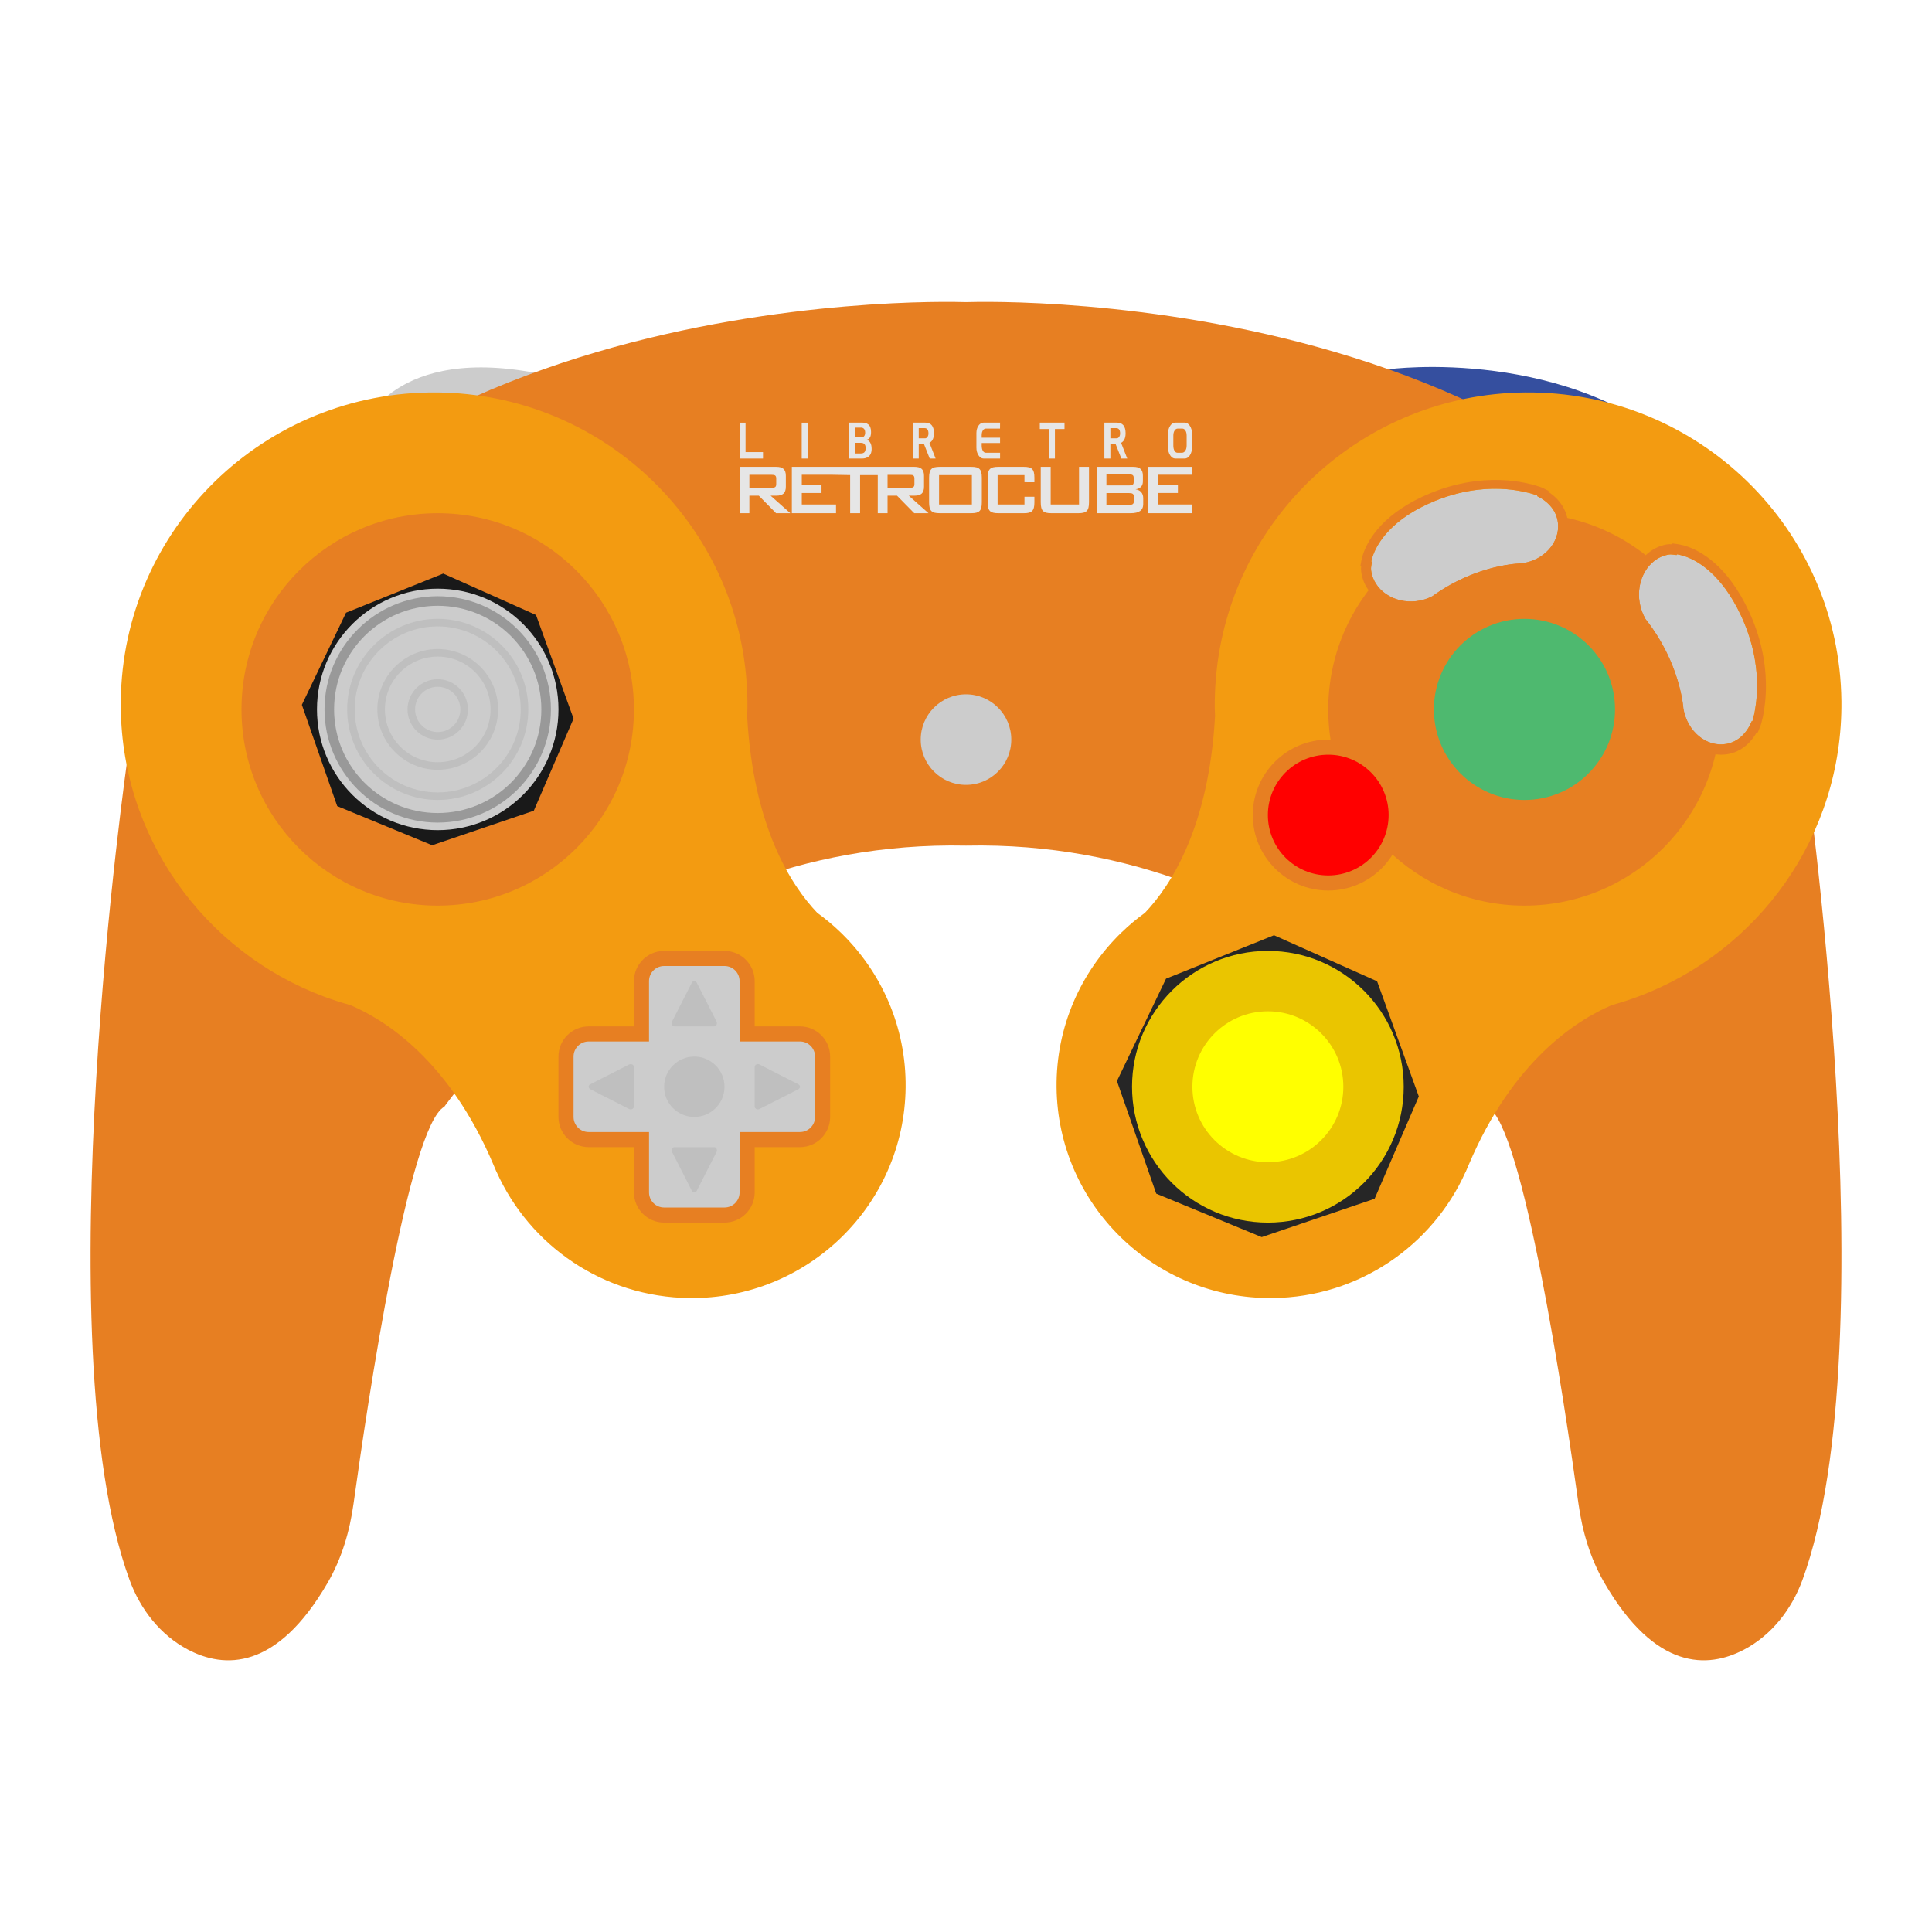
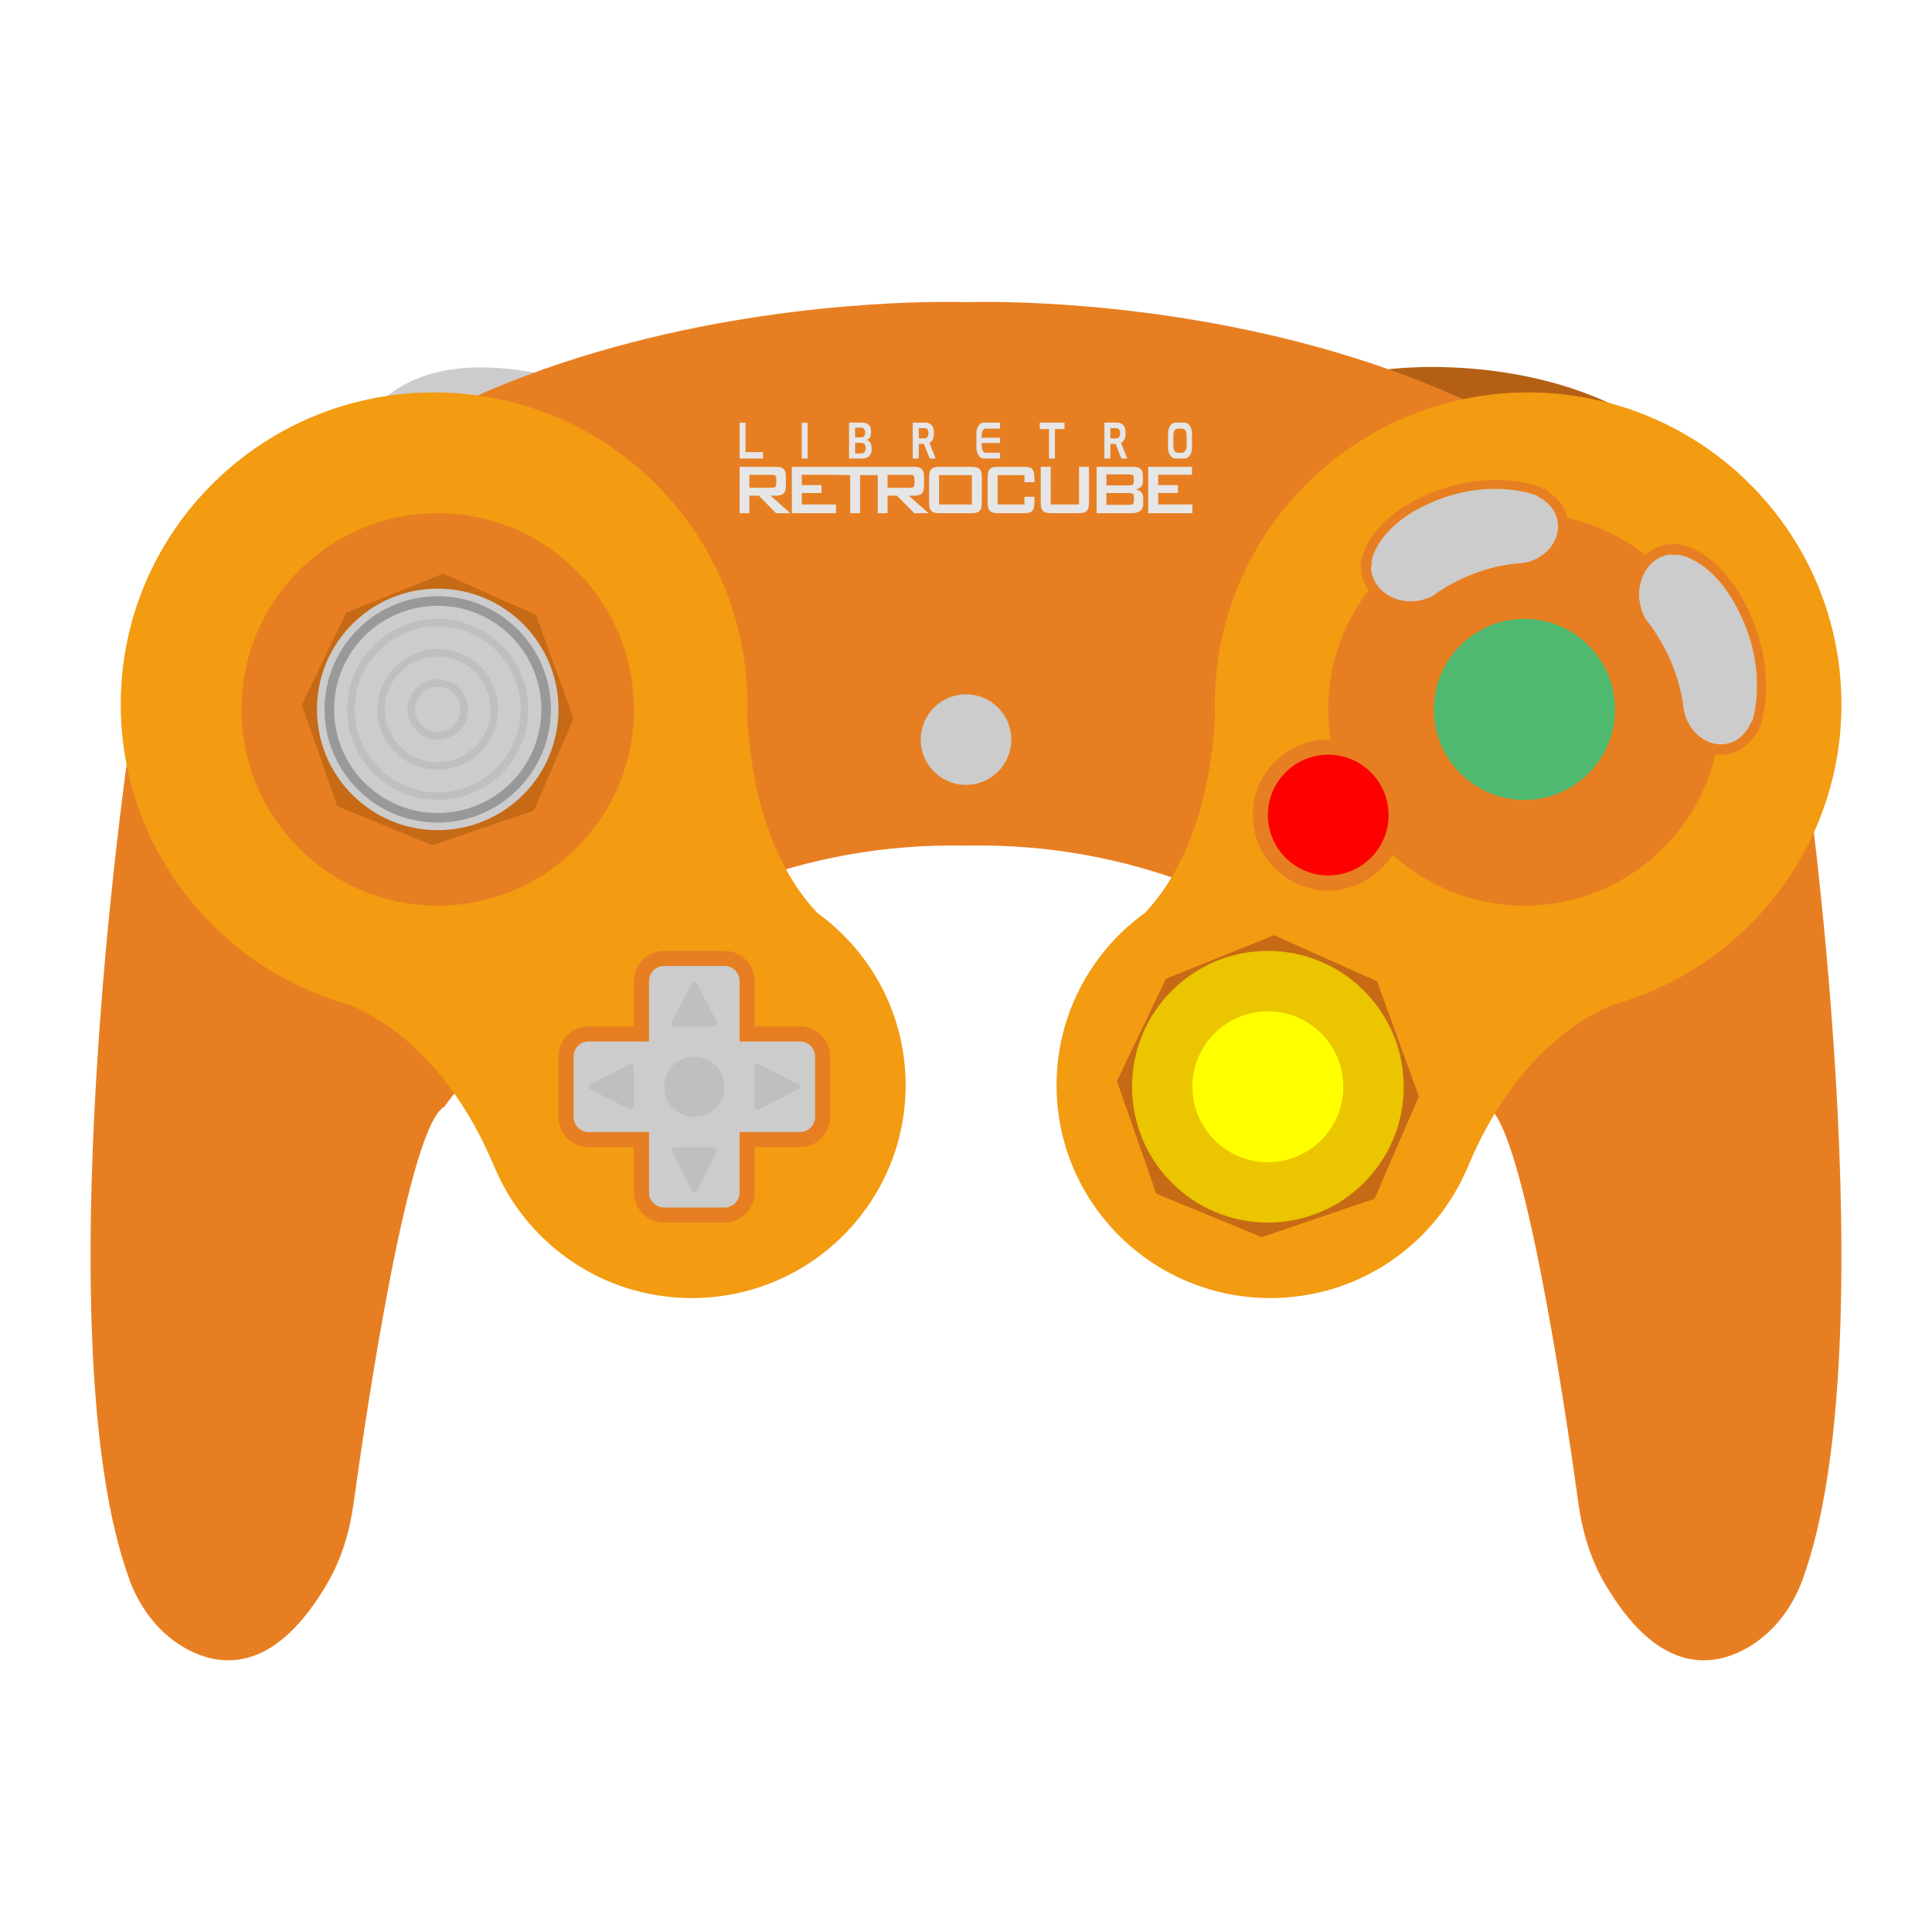
<svg xmlns="http://www.w3.org/2000/svg" viewBox="0 0 341.333 341.333" height="256" width="256" xml:space="preserve" id="svg2" version="1.1">
  <defs id="defs6">
    <clipPath id="clipPath18" clipPathUnits="userSpaceOnUse">
      <path id="path16" d="M 0,256 H 256 V 0 H 0 Z" />
    </clipPath>
    <clipPath id="clipPath26" clipPathUnits="userSpaceOnUse">
      <path id="path24" d="M 3.999,224 H 252.001 V 28 H 3.999 Z" />
    </clipPath>
  </defs>
  <g id="g22" transform="matrix(1.333333,0,0,-1.333333,0,341.3333)" />
-   <path id="path38" style="fill:#354f9f;fill-opacity:1;fill-rule:nonzero;stroke:none;stroke-width:1.333" d="m 245.333,65.236 c 0,0 32.249,-4.343 53.335,15.6 l -39.336,-5.557 z" />
+   <path id="path38" style="fill:#b46014;fill-opacity:1;fill-rule:nonzero;stroke:none;stroke-width:1.333" d="m 245.333,65.236 c 0,0 32.249,-4.343 53.335,15.6 l -39.336,-5.557 z" />
  <path id="path42" style="fill:#cccccc;fill-opacity:1;fill-rule:nonzero;stroke:none;stroke-width:1.333" d="m 64,75.577 c 0,0 5.473,-15.023 32,-9.412 l -13.164,9.412 z" />
  <path id="path46" style="fill:#e77f22;fill-opacity:1;fill-rule:nonzero;stroke:none;stroke-width:1.333" d="m 318.768,133.688 c -28.28,-83.313 -143.065,-80.473 -148.101,-80.309 -5.036,-0.164 -119.82,-3.004 -148.101,80.309 0,0 -14.979,103.62 0.315,145.424 1.905,5.211 5.452,9.773 10.347,12.343 6.324,3.319 15.62,3.797 24.689,-11.876 2.467,-4.263 3.873,-9.059 4.549,-13.944 2.495,-18.043 9.759,-66.657 16.032,-70.104 0,0 33.04,-47.383 92.169,-46.131 59.131,-1.252 92.169,46.131 92.169,46.131 6.273,3.447 13.537,52.061 16.033,70.104 0.675,4.885 2.081,9.681 4.549,13.944 9.068,15.673 18.364,15.195 24.688,11.876 4.895,-2.569 8.441,-7.132 10.347,-12.343 15.295,-41.804 0.315,-145.424 0.315,-145.424" />
  <path id="path50" style="fill:#f39b11;fill-opacity:1;fill-rule:nonzero;stroke:none;stroke-width:1.333" d="m 198.103,164.777 -0.011,-0.004 c 0,0 0.017,-0.008 0.037,-0.02 1.296,-1.255 2.683,-2.419 4.152,-3.48 4.548,-4.771 11.307,-15.087 12.387,-34.808 -0.016,-0.48 -0.051,-0.951 -0.053,-1.435 -0.019,-1.735 0.057,-3.451 0.199,-5.147 -0.003,-0.025 -0.001,-0.051 -0.001,-0.077 l 0.005,0.001 c 2.345,-28.016 25.773,-50.169 54.571,-50.471 30.575,-0.319 55.62,24.092 55.941,54.533 0.252,23.845 -14.743,44.307 -35.94,52.215 l 0.005,0.003 -0.012,-0.003 c -1.507,0.563 -3.039,1.051 -4.592,1.481 -6.243,2.648 -17.504,9.795 -25.305,28.215 -0.103,0.24 -0.205,0.473 -0.304,0.716 -0.075,0.177 -0.155,0.353 -0.232,0.544 l -0.011,-0.008 c -5.829,13.007 -18.859,22.141 -34.103,22.299 -20.863,0.217 -37.949,-16.443 -38.168,-37.212 -0.112,-10.707 4.288,-20.412 11.435,-27.343" />
-   <path id="path54" style="fill:#262626;fill-opacity:1;fill-rule:nonzero;stroke:none;stroke-width:1.333" d="m 225.084,165.233 -19.08,7.673 -8.671,18.083 6.943,19.896 18.637,7.681 19.945,-6.777 7.808,-18.08 -7.372,-20.347 z" />
+   <path id="path54" style="fill:#c66a16;fill-opacity:1;fill-rule:nonzero;stroke:none;stroke-width:1.333" d="m 225.084,165.233 -19.08,7.673 -8.671,18.083 6.943,19.896 18.637,7.681 19.945,-6.777 7.808,-18.08 -7.372,-20.347 z" />
  <path id="path58" style="fill:#f39b11;fill-opacity:1;fill-rule:nonzero;stroke:none;stroke-width:1.333" d="m 148.564,164.777 0.011,-0.004 c 0,0 -0.017,-0.008 -0.037,-0.02 -1.296,-1.255 -2.683,-2.419 -4.152,-3.48 -4.548,-4.771 -11.307,-15.087 -12.387,-34.808 0.016,-0.48 0.051,-0.951 0.053,-1.435 0.019,-1.735 -0.057,-3.451 -0.199,-5.147 0.003,-0.025 0.001,-0.051 0.001,-0.077 l -0.005,0.001 C 129.504,91.791 106.076,69.638 77.278,69.337 46.704,69.018 21.658,93.429 21.337,123.87 c -0.252,23.845 14.743,44.307 35.94,52.215 l -0.005,0.003 0.012,-0.003 c 1.507,0.563 3.039,1.051 4.592,1.481 6.243,2.648 17.504,9.795 25.305,28.215 0.103,0.24 0.205,0.473 0.304,0.716 0.075,0.177 0.155,0.353 0.232,0.544 l 0.011,-0.008 c 5.829,13.007 18.859,22.141 34.103,22.299 20.863,0.217 37.949,-16.443 38.168,-37.212 0.112,-10.707 -4.288,-20.412 -11.435,-27.343" />
  <path id="path62" style="fill:#e77f22;fill-opacity:1;fill-rule:nonzero;stroke:none;stroke-width:1.333" d="m 304,125.332 c -0.001,19.145 -15.523,34.668 -34.668,34.668 -19.144,0.001 -34.667,-15.52 -34.665,-34.665 0,-19.147 15.521,-34.668 34.667,-34.668 19.141,0.001 34.665,15.523 34.667,34.665" />
  <path id="path66" style="fill:#e77f22;fill-opacity:1;fill-rule:nonzero;stroke:none;stroke-width:1.333" d="m 269.333,106.667 c -10.293,0 -18.667,8.373 -18.667,18.667 C 250.667,135.627 259.04,144 269.333,144 279.627,144 288,135.627 288,125.333 288,115.04 279.627,106.667 269.333,106.667" />
  <path id="path70" style="fill:#4eb96f;fill-opacity:1;fill-rule:nonzero;stroke:none;stroke-width:1.333" d="m 285.333,125.333 c 0,8.836 -7.164,16 -16,16 -8.836,0 -16,-7.164 -16,-16 0,-8.836 7.164,-16 16,-16 8.836,0 16,7.164 16,16" />
  <path id="path74" style="fill:#e77f22;fill-opacity:1;fill-rule:nonzero;stroke:none;stroke-width:1.333" d="m 234.667,130.667 c -7.352,0 -13.333,5.981 -13.333,13.333 0,7.352 5.981,13.333 13.333,13.333 7.352,0 13.333,-5.981 13.333,-13.333 0,-7.352 -5.981,-13.333 -13.333,-13.333" />
  <path id="path78" style="fill:#ff0000;fill-opacity:1;fill-rule:nonzero;stroke:none;stroke-width:1.333" d="m 245.333,144 c 0,5.891 -4.776,10.667 -10.667,10.667 C 228.776,154.667 224,149.891 224,144 c 0,-5.891 4.776,-10.667 10.667,-10.667 5.891,0 10.667,4.776 10.667,10.667" />
  <path id="path82" style="fill:#cccccc;fill-opacity:1;fill-rule:nonzero;stroke:none;stroke-width:1.333" d="m 271.579,87.655 0.025,-0.109 c 0,0 -0.421,-0.161 -1.084,-0.353 -0.267,-0.081 -0.521,-0.151 -0.8,-0.203 -2.893,-0.704 -8.911,-1.487 -16.271,1.533 -7.645,3.139 -10.084,7.461 -10.843,9.508 -0.047,0.12 -0.084,0.235 -0.121,0.357 -0.153,0.485 -0.216,0.817 -0.216,0.817 l 0.121,0.068 c -0.071,0.488 -0.217,0.96 -0.156,1.467 0.425,3.503 4.015,5.949 8.017,5.464 1.012,-0.123 1.951,-0.425 2.785,-0.859 l 0.005,10e-4 c 7.988,-5.777 15.717,-5.807 15.717,-5.807 4.003,-0.485 6.904,-3.719 6.48,-7.223 -0.255,-2.104 -1.719,-3.727 -3.661,-4.663" />
  <path id="path86" style="fill:#e77f22;fill-opacity:1;fill-rule:nonzero;stroke:none;stroke-width:1.333" d="m 260.77,85 c -2.695,0.327 -5.395,1.04 -8.025,2.12 -8.144,3.343 -10.899,7.996 -11.816,10.473 l -0.148,0.435 c -0.18,0.572 -0.253,0.968 -0.253,0.968 l -0.181,0.983 0.137,0.08 c -0.032,0.272 -0.044,0.572 -0.005,0.893 0.527,4.345 4.996,7.392 9.961,6.789 1.219,-0.148 2.384,-0.507 3.463,-1.067 5.627,-4.04 10.835,-5.156 13.459,-5.473 0.813,-0.099 1.301,-0.109 1.357,-0.109 0.009,-0.001 0.02,-0.003 0.029,-0.004 5.18,-0.628 8.776,-4.645 8.251,-8.984 -0.253,-2.089 -1.489,-3.937 -3.445,-5.207 l 0.043,-0.184 -1.244,-0.596 c 0,0 -0.477,-0.183 -1.227,-0.401 -0.315,-0.095 -0.632,-0.18 -0.979,-0.245 -1.957,-0.479 -5.268,-0.968 -9.376,-0.471 m 0.187,1.537 c 3.867,-0.468 6.939,0.008 8.765,0.451 0.277,0.053 0.532,0.123 0.799,0.203 0.663,0.193 1.084,0.355 1.084,0.355 l -0.025,0.109 c 1.943,0.935 3.407,2.559 3.661,4.663 0.424,3.504 -2.476,6.737 -6.48,7.221 0,0 -0.58,0.003 -1.587,0.125 -2.667,0.323 -8.331,1.488 -14.131,5.683 l -0.005,-0.003 c -0.835,0.435 -1.773,0.737 -2.785,0.86 -4.003,0.485 -7.592,-1.961 -8.017,-5.465 -0.061,-0.505 0.085,-0.979 0.156,-1.465 l -0.121,-0.069 c 0,0 0.063,-0.331 0.216,-0.816 0.037,-0.123 0.075,-0.237 0.121,-0.357 0.759,-2.048 3.197,-6.371 10.843,-9.508 2.715,-1.115 5.247,-1.711 7.507,-1.985" />
  <path id="path90" style="fill:#cccccc;fill-opacity:1;fill-rule:nonzero;stroke:none;stroke-width:1.333" d="m 309.492,127.402 0.111,0.02 c 0,0 0.139,-0.443 0.296,-1.135 0.065,-0.277 0.121,-0.544 0.159,-0.832 0.547,-3.015 1,-9.244 -2.437,-16.636 -3.573,-7.68 -8.047,-9.943 -10.144,-10.605 -0.123,-0.041 -0.24,-0.072 -0.365,-0.104 -0.496,-0.131 -0.832,-0.176 -0.832,-0.176 l -0.063,0.128 c -0.492,-0.044 -0.975,-0.168 -1.48,-0.077 -3.492,0.635 -5.751,4.463 -5.043,8.549 0.18,1.033 0.535,1.98 1.017,2.813 l -0.003,0.005 c 6.241,7.883 6.699,15.825 6.699,15.825 0.708,4.087 4.113,6.885 7.607,6.251 2.099,-0.381 3.647,-1.977 4.479,-4.027" />
  <path id="path94" style="fill:#e77f22;fill-opacity:1;fill-rule:nonzero;stroke:none;stroke-width:1.333" d="m 311.559,116.143 c -0.476,-2.751 -1.341,-5.485 -2.571,-8.128 -3.805,-8.18 -8.629,-10.748 -11.167,-11.552 l -0.444,-0.125 c -0.584,-0.153 -0.987,-0.207 -0.987,-0.207 l -0.996,-0.132 -0.072,0.147 c -0.276,-0.017 -0.577,-0.013 -0.897,0.045 -4.333,0.787 -7.144,5.552 -6.265,10.621 0.216,1.244 0.64,2.421 1.263,3.499 4.365,5.553 5.773,10.843 6.237,13.521 0.144,0.831 0.181,1.332 0.185,1.389 10e-4,0.009 0.003,0.02 0.004,0.029 0.917,5.288 5.149,8.757 9.475,7.971 2.083,-0.379 3.869,-1.752 5.037,-3.835 l 0.185,0.035 0.531,-1.313 c 0,0 0.157,-0.5 0.335,-1.283 0.077,-0.329 0.145,-0.66 0.192,-1.02 0.372,-2.039 0.681,-5.469 -0.045,-9.663 m -1.533,0.279 c 0.684,3.947 0.376,7.131 0.032,9.033 -0.037,0.289 -0.093,0.555 -0.16,0.833 -0.157,0.691 -0.295,1.135 -0.295,1.135 l -0.112,-0.021 c -0.831,2.051 -2.38,3.645 -4.479,4.027 -3.493,0.635 -6.899,-2.164 -7.607,-6.251 0,0 -0.035,-0.596 -0.212,-1.624 -0.472,-2.723 -1.955,-8.477 -6.485,-14.201 l 10e-4,-0.004 c -0.481,-0.835 -0.837,-1.781 -1.016,-2.815 -0.708,-4.087 1.549,-7.915 5.043,-8.548 0.504,-0.092 0.987,0.032 1.48,0.077 l 0.063,-0.129 c 0,0 0.336,0.047 0.831,0.176 0.125,0.032 0.243,0.064 0.365,0.104 2.097,0.664 6.572,2.927 10.144,10.605 1.268,2.728 2.007,5.295 2.407,7.603" />
  <path id="path98" style="fill:#eac500;fill-opacity:1;fill-rule:nonzero;stroke:none;stroke-width:1.333" d="m 248,191.997 c 0,13.253 -10.741,24.004 -24.001,24.003 -13.255,-0.001 -23.996,-10.748 -23.999,-24.007 0.003,-13.244 10.745,-23.989 23.996,-23.993 13.263,0.004 24.005,10.749 24.004,23.997" />
  <path id="path102" style="fill:#ffff00;fill-opacity:1;fill-rule:nonzero;stroke:none;stroke-width:1.333" d="m 237.333,191.999 c 0.005,7.363 -5.973,13.337 -13.335,13.335 -7.364,0.003 -13.331,-5.973 -13.332,-13.333 0,-7.364 5.968,-13.332 13.335,-13.333 7.36,0.001 13.337,5.972 13.332,13.332" />
  <path id="path106" style="fill:#e77f22;fill-opacity:1;fill-rule:nonzero;stroke:none;stroke-width:1.333" d="m 112,125.332 c -0.001,19.145 -15.523,34.668 -34.668,34.668 -19.144,0.001 -34.667,-15.52 -34.665,-34.665 0,-19.147 15.521,-34.668 34.667,-34.668 C 96.475,90.668 111.999,106.189 112,125.332" />
-   <path id="path110" style="fill:#191919;fill-opacity:1;fill-rule:nonzero;stroke:none;stroke-width:1.333" d="m 78.307,101.333 -17.171,6.912 -7.804,16.277 6.244,17.896 16.779,6.915 17.952,-6.1 7.025,-16.273 -6.632,-18.308 z" />
+   <path id="path110" style="fill:#c66a16;fill-opacity:1;fill-rule:nonzero;stroke:none;stroke-width:1.333" d="m 78.307,101.333 -17.171,6.912 -7.804,16.277 6.244,17.896 16.779,6.915 17.952,-6.1 7.025,-16.273 -6.632,-18.308 z" />
  <path id="path114" style="fill:#e77f22;fill-opacity:1;fill-rule:nonzero;stroke:none;stroke-width:1.333" d="m 170.667,121.333 c -5.147,0 -9.333,4.187 -9.333,9.333 0,5.147 4.187,9.333 9.333,9.333 5.147,0 9.333,-4.187 9.333,-9.333 0,-5.147 -4.187,-9.333 -9.333,-9.333" />
  <path id="path118" style="fill:#cccccc;fill-opacity:1;fill-rule:nonzero;stroke:none;stroke-width:1.333" d="m 178.667,130.667 c 0,4.419 -3.581,8 -8,8 -4.419,0 -8,-3.581 -8,-8 0,-4.419 3.581,-8 8,-8 4.419,0 8,3.581 8,8" />
  <path id="path122" style="fill:#e77f22;fill-opacity:1;fill-rule:nonzero;stroke:none;stroke-width:1.333" d="M 128,168 H 117.333 C 114.392,168 112,170.392 112,173.333 v 8 h -8 c -2.941,0 -5.333,2.392 -5.333,5.333 v 10.667 c 0,2.941 2.392,5.333 5.333,5.333 h 8 v 8 C 112,213.608 114.392,216 117.333,216 H 128 c 2.941,0 5.333,-2.392 5.333,-5.333 v -8 h 8 c 2.941,0 5.333,-2.392 5.333,-5.333 v -10.667 c 0,-2.941 -2.392,-5.333 -5.333,-5.333 h -8 v -8 C 133.333,170.392 130.941,168 128,168" />
  <path id="path126" style="fill:#cccccc;fill-opacity:1;fill-rule:nonzero;stroke:none;stroke-width:1.333" d="m 141.333,184 h -10.667 v -10.667 c 0,-1.473 -1.193,-2.667 -2.667,-2.667 h -10.667 c -1.473,0 -2.667,1.193 -2.667,2.667 V 184 H 104 c -1.473,0 -2.667,1.193 -2.667,2.667 v 10.667 c 0,1.473 1.193,2.667 2.667,2.667 h 10.667 v 10.667 c 0,1.473 1.193,2.667 2.667,2.667 H 128 c 1.473,0 2.667,-1.193 2.667,-2.667 V 200 h 10.667 C 142.807,200 144,198.807 144,197.333 V 186.667 C 144,185.193 142.807,184 141.333,184" />
  <path id="path130" style="fill:#bfbfbf;fill-opacity:1;fill-rule:nonzero;stroke:none;stroke-width:1.333" d="m 128,192 c 0,2.945 -2.388,5.333 -5.333,5.333 -2.945,0 -5.333,-2.388 -5.333,-5.333 0,-2.945 2.388,-5.333 5.333,-5.333 2.945,0 5.333,2.388 5.333,5.333" />
  <path id="path134" style="fill:#bfbfbf;fill-opacity:1;fill-rule:nonzero;stroke:none;stroke-width:1.333" d="m 104.286,191.563 6.857,-3.495 c 0.381,-0.195 0.857,0.048 0.857,0.437 v 6.989 c 0,0.388 -0.476,0.631 -0.857,0.436 l -6.857,-3.495 c -0.381,-0.193 -0.381,-0.679 0,-0.873" />
  <path id="path138" style="fill:#bfbfbf;fill-opacity:1;fill-rule:nonzero;stroke:none;stroke-width:1.333" d="m 141.048,192.437 -6.857,3.495 c -0.381,0.195 -0.857,-0.048 -0.857,-0.437 v -6.989 c 0,-0.388 0.476,-0.631 0.857,-0.436 l 6.857,3.495 c 0.381,0.193 0.381,0.679 0,0.873" />
  <path id="path142" style="fill:#bfbfbf;fill-opacity:1;fill-rule:nonzero;stroke:none;stroke-width:1.333" d="m 123.103,173.619 3.495,6.857 c 0.195,0.381 -0.048,0.857 -0.437,0.857 h -6.989 c -0.388,0 -0.631,-0.476 -0.436,-0.857 l 3.495,-6.857 c 0.193,-0.381 0.679,-0.381 0.873,0" />
  <path id="path146" style="fill:#bfbfbf;fill-opacity:1;fill-rule:nonzero;stroke:none;stroke-width:1.333" d="m 122.23,210.381 -3.495,-6.857 c -0.195,-0.381 0.048,-0.857 0.437,-0.857 h 6.989 c 0.388,0 0.631,0.476 0.436,0.857 l -3.495,6.857 c -0.193,0.381 -0.679,0.381 -0.873,0" />
  <path id="path150" style="fill:#e6e6e6;fill-opacity:1;fill-rule:nonzero;stroke:none;stroke-width:1.333" d="m 132.395,83.89 v 2.285 h 3.953 c 0.543,0 0.792,-0.111 0.792,-0.651 v -0.984 c 0,-0.54 -0.249,-0.651 -0.792,-0.651 z m -1.728,-1.412 h 6.473 c 1.156,0 1.699,0.444 1.699,1.587 v 1.92 c 0,1.143 -0.543,1.587 -1.699,1.587 h -0.996 l 3.485,3.095 h -2.519 l -3.047,-3.095 h -1.669 v 3.095 h -1.728 z" />
  <path id="path154" style="fill:#e6e6e6;fill-opacity:1;fill-rule:nonzero;stroke:none;stroke-width:1.333" d="m 156.807,86.176 v -2.285 h 3.955 c 0.541,0 0.791,0.111 0.791,0.651 v 0.984 c 0,0.54 -0.249,0.651 -0.791,0.651 z m 3.749,1.396 h 0.996 c 1.156,0 1.699,-0.444 1.699,-1.587 v -1.92 c 0,-1.143 -0.543,-1.587 -1.699,-1.587 h -21.653 v 8.188 h 7.805 v -1.539 h -6.048 v -2.032 h 3.485 v -1.396 h -3.485 v -1.825 h 5.071 l 3.472,0.063 v 6.729 h 1.756 v -6.729 h 3.124 v 6.729 h 1.728 V 87.572 h 1.669 l 3.047,3.095 h 2.519 z" />
  <path d="m 171.705,83.937 h -5.799 v 5.189 h 5.799 z m -5.683,-1.459 h 5.565 c 1.421,0 1.875,0.396 1.875,1.935 v 4.317 c 0,1.539 -0.453,1.936 -1.875,1.936 h -5.565 c -1.42,0 -1.875,-0.397 -1.875,-1.936 v -4.317 c 0,-1.539 0.455,-1.935 1.875,-1.935" style="fill:#e6e6e6;fill-opacity:1;fill-rule:nonzero;stroke:none;stroke-width:1.333" id="path156" />
  <path id="path160" style="fill:#e6e6e6;fill-opacity:1;fill-rule:nonzero;stroke:none;stroke-width:1.333" d="m 176.251,83.938 v 5.189 h 4.745 v -1.365 l 1.756,0.001 v 0.968 c 0,1.539 -0.453,1.936 -1.873,1.936 h -4.511 c -1.421,0 -1.875,-0.397 -1.875,-1.936 V 84.414 c 0,-1.539 0.453,-1.936 1.875,-1.936 h 4.511 c 1.42,0 1.873,0.397 1.873,1.936 v 0.779 l -1.756,-0.001 v -1.253 z" />
  <path id="path164" style="fill:#e6e6e6;fill-opacity:1;fill-rule:nonzero;stroke:none;stroke-width:1.333" d="m 185.629,89.127 h 5.008 v -6.649 h 1.759 v 6.252 c 0,1.54 -0.455,1.937 -1.875,1.937 h -4.775 c -1.421,0 -1.875,-0.397 -1.875,-1.937 v -6.252 h 1.757 z" />
  <path id="path168" style="fill:#e6e6e6;fill-opacity:1;fill-rule:nonzero;stroke:none;stroke-width:1.333" d="m 195.475,87.112 v 2.079 h 4.012 c 0.601,0 0.849,-0.127 0.849,-0.729 v -0.619 c 0,-0.604 -0.248,-0.731 -0.849,-0.731 z m 0,-3.301 v 1.952 h 4.012 c 0.543,0 0.807,-0.111 0.807,-0.587 v -0.777 c 0,-0.476 -0.264,-0.588 -0.807,-0.588 z m -1.728,-1.332 h 6.473 c 1.156,0 1.699,0.444 1.699,1.587 v 0.999 c 0,0.795 -0.469,1.271 -1.304,1.381 0.879,0.127 1.361,0.699 1.361,1.571 v 1.048 c 0,1.095 -0.745,1.603 -2.225,1.603 h -6.004 z" />
  <path id="path172" style="fill:#e6e6e6;fill-opacity:1;fill-rule:nonzero;stroke:none;stroke-width:1.333" d="m 202.861,82.478 h 7.732 v 1.396 h -5.975 v 1.825 h 3.485 v 1.396 h -3.485 v 2.032 h 6.048 v 1.539 h -7.805 z" />
  <path id="path176" style="fill:#e6e6e6;fill-opacity:1;fill-rule:nonzero;stroke:none;stroke-width:1.333" d="M 134.803,81.01 H 130.674 V 74.675 h 1.045 v 5.203 h 3.084 z" />
  <path d="m 141.643,74.675 h 1.045 v 6.335 h -1.045 z" style="fill:#e6e6e6;fill-opacity:1;fill-rule:nonzero;stroke:none;stroke-width:1.333" id="path178" />
  <path id="path182" style="fill:#e6e6e6;fill-opacity:1;fill-rule:nonzero;stroke:none;stroke-width:1.333" d="m 151.071,78.238 v 1.877 h 1.001 c 0.305,0 0.525,-0.076 0.66,-0.227 0.135,-0.149 0.201,-0.399 0.201,-0.748 0,-0.601 -0.275,-0.903 -0.824,-0.903 z m 0,-2.692 v 1.719 h 1.137 c 0.211,0 0.371,-0.077 0.481,-0.231 0.109,-0.155 0.164,-0.348 0.164,-0.581 0,-0.297 -0.065,-0.523 -0.197,-0.676 -0.132,-0.153 -0.304,-0.231 -0.515,-0.231 z m 1.264,5.464 h -2.324 v -6.344 h 2.332 c 0.433,0 0.781,0.104 1.044,0.309 0.337,0.26 0.505,0.704 0.505,1.332 0,0.423 -0.059,0.737 -0.176,0.944 -0.127,0.237 -0.351,0.391 -0.672,0.46 0.189,0.032 0.341,0.092 0.453,0.183 0.083,0.069 0.172,0.185 0.269,0.348 0.152,0.255 0.227,0.616 0.227,1.087 0,0.692 -0.236,1.173 -0.708,1.444 -0.283,0.157 -0.6,0.237 -0.951,0.237" />
  <path id="path186" style="fill:#e6e6e6;fill-opacity:1;fill-rule:nonzero;stroke:none;stroke-width:1.333" d="m 162.317,75.641 v 1.805 h 1.099 c 0.189,0 0.343,-0.093 0.459,-0.279 0.107,-0.164 0.16,-0.355 0.16,-0.572 0,-0.636 -0.228,-0.955 -0.684,-0.955 z m 1.94,5.369 -1.028,-2.589 h -0.912 v 2.589 h -1.06 v -6.344 h 2.2 c 1.033,0 1.549,0.629 1.549,1.888 0,0.491 -0.093,0.891 -0.277,1.196 -0.123,0.201 -0.296,0.365 -0.519,0.492 l 1.088,2.768 z" />
  <path id="path190" style="fill:#e6e6e6;fill-opacity:1;fill-rule:nonzero;stroke:none;stroke-width:1.333" d="m 173.44,78.27 v 0.46 c 0,0.38 0.067,0.684 0.201,0.913 0.133,0.231 0.308,0.345 0.523,0.345 h 2.521 v 1.021 h -2.909 c -0.351,0 -0.651,-0.188 -0.899,-0.567 -0.248,-0.377 -0.373,-0.833 -0.373,-1.368 V 76.53 c 0,-0.528 0.124,-0.971 0.369,-1.328 0.247,-0.356 0.547,-0.535 0.903,-0.535 h 2.909 l -0.008,1.053 h -2.471 c -0.224,0 -0.404,0.097 -0.54,0.295 -0.151,0.217 -0.227,0.512 -0.227,0.883 v 0.437 h 3.245 v 0.935 z" />
  <path id="path194" style="fill:#e6e6e6;fill-opacity:1;fill-rule:nonzero;stroke:none;stroke-width:1.333" d="m 186.375,81.01 h -1.045 V 75.799 h -1.623 v -1.133 h 4.364 v 1.133 h -1.696 z" />
  <path id="path198" style="fill:#e6e6e6;fill-opacity:1;fill-rule:nonzero;stroke:none;stroke-width:1.333" d="m 196.175,75.641 v 1.805 h 1.099 c 0.189,0 0.343,-0.093 0.459,-0.279 0.107,-0.164 0.16,-0.355 0.16,-0.572 0,-0.636 -0.228,-0.955 -0.684,-0.955 z m 1.94,5.369 -1.028,-2.589 h -0.912 v 2.589 h -1.06 v -6.344 h 2.2 c 1.033,0 1.549,0.629 1.549,1.888 0,0.491 -0.093,0.891 -0.277,1.196 -0.123,0.201 -0.296,0.365 -0.519,0.492 l 1.088,2.768 z" />
  <path id="path202" style="fill:#e6e6e6;fill-opacity:1;fill-rule:nonzero;stroke:none;stroke-width:1.333" d="m 209.651,76.974 c 0,-0.381 -0.073,-0.685 -0.22,-0.912 -0.145,-0.228 -0.328,-0.341 -0.547,-0.341 h -0.812 c -0.219,0 -0.403,0.113 -0.552,0.341 -0.148,0.227 -0.223,0.531 -0.223,0.912 v 1.745 c 0,0.381 0.067,0.688 0.201,0.92 0.133,0.233 0.308,0.349 0.523,0.349 h 0.819 c 0.219,0 0.408,-0.117 0.569,-0.353 0.161,-0.235 0.241,-0.54 0.241,-0.916 z m 0.943,2.093 c 0,0.535 -0.125,0.992 -0.376,1.372 -0.252,0.381 -0.552,0.571 -0.903,0.571 h -1.673 c -0.356,0 -0.659,-0.189 -0.907,-0.571 -0.248,-0.38 -0.373,-0.837 -0.373,-1.372 V 76.61 c 0,-0.54 0.125,-0.999 0.373,-1.376 0.248,-0.377 0.551,-0.567 0.907,-0.567 h 1.673 c 0.351,0 0.651,0.189 0.903,0.567 0.251,0.377 0.376,0.836 0.376,1.376 z" />
  <path id="path206" style="fill:#cccccc;fill-opacity:1;fill-rule:nonzero;stroke:none;stroke-width:1.333" d="m 98.667,125.334 c 0,11.781 -9.552,21.332 -21.333,21.332 -11.78,0.001 -21.333,-9.552 -21.333,-21.333 0,-11.78 9.552,-21.333 21.333,-21.333 11.783,0.001 21.335,9.553 21.333,21.335" />
  <path id="path210" style="fill:#bfbfbf;fill-opacity:1;fill-rule:nonzero;stroke:none;stroke-width:1.333" d="m 73.333,125.333 c 0.001,-2.205 1.796,-4 3.999,-4 2.208,0 4.001,1.795 4.001,4 0.001,2.205 -1.795,4 -4,4 -2.204,0.001 -4,-1.796 -4,-4 m -1.333,0 c 0,2.941 2.393,5.333 5.332,5.333 2.944,0 5.336,-2.392 5.335,-5.333 0.001,-2.941 -2.392,-5.333 -5.333,-5.333 -2.94,-0.001 -5.332,2.391 -5.333,5.333" />
  <path id="path214" style="fill:#bfbfbf;fill-opacity:1;fill-rule:nonzero;stroke:none;stroke-width:1.333" d="m 68.002,125.333 c 0,-5.147 4.185,-9.333 9.331,-9.333 5.149,10e-4 9.337,4.188 9.336,9.333 0,5.149 -4.188,9.335 -9.335,9.333 -5.145,-0.001 -9.333,-4.185 -9.332,-9.333 m -1.335,-0.001 c 0,5.881 4.785,10.668 10.665,10.668 5.884,0.001 10.668,-4.783 10.668,-10.665 0,-5.879 -4.784,-10.667 -10.669,-10.668 -5.879,0.001 -10.664,4.788 -10.664,10.665" />
  <path id="path218" style="fill:#bfbfbf;fill-opacity:1;fill-rule:nonzero;stroke:none;stroke-width:1.333" d="m 62.666,125.334 c -0.001,-8.089 6.577,-14.667 14.667,-14.667 8.087,-0.003 14.668,6.577 14.667,14.665 0.001,8.088 -6.58,14.667 -14.668,14.668 -8.087,0 -14.667,-6.58 -14.665,-14.667 m -1.332,-0.003 c 0,8.824 7.177,16.001 15.997,16.001 8.823,0.001 16.003,-7.176 16.003,-16 0.001,-8.823 -7.179,-15.997 -16.003,-16 -8.82,0 -15.997,7.177 -15.997,15.999" />
  <path id="path222" style="fill:#999999;fill-opacity:1;fill-rule:nonzero;stroke:none;stroke-width:1.333" d="m 77.333,105.333 c -11.028,0 -20,8.972 -20,20 0,11.028 8.972,20 20,20 11.028,0 20,-8.972 20,-20 0,-11.028 -8.972,-20 -20,-20 m 0,1.691 c 10.112,0 18.309,8.197 18.309,18.309 0,10.112 -8.197,18.309 -18.309,18.309 -10.112,0 -18.309,-8.197 -18.309,-18.309 0,-10.112 8.197,-18.309 18.309,-18.309" />
</svg>
